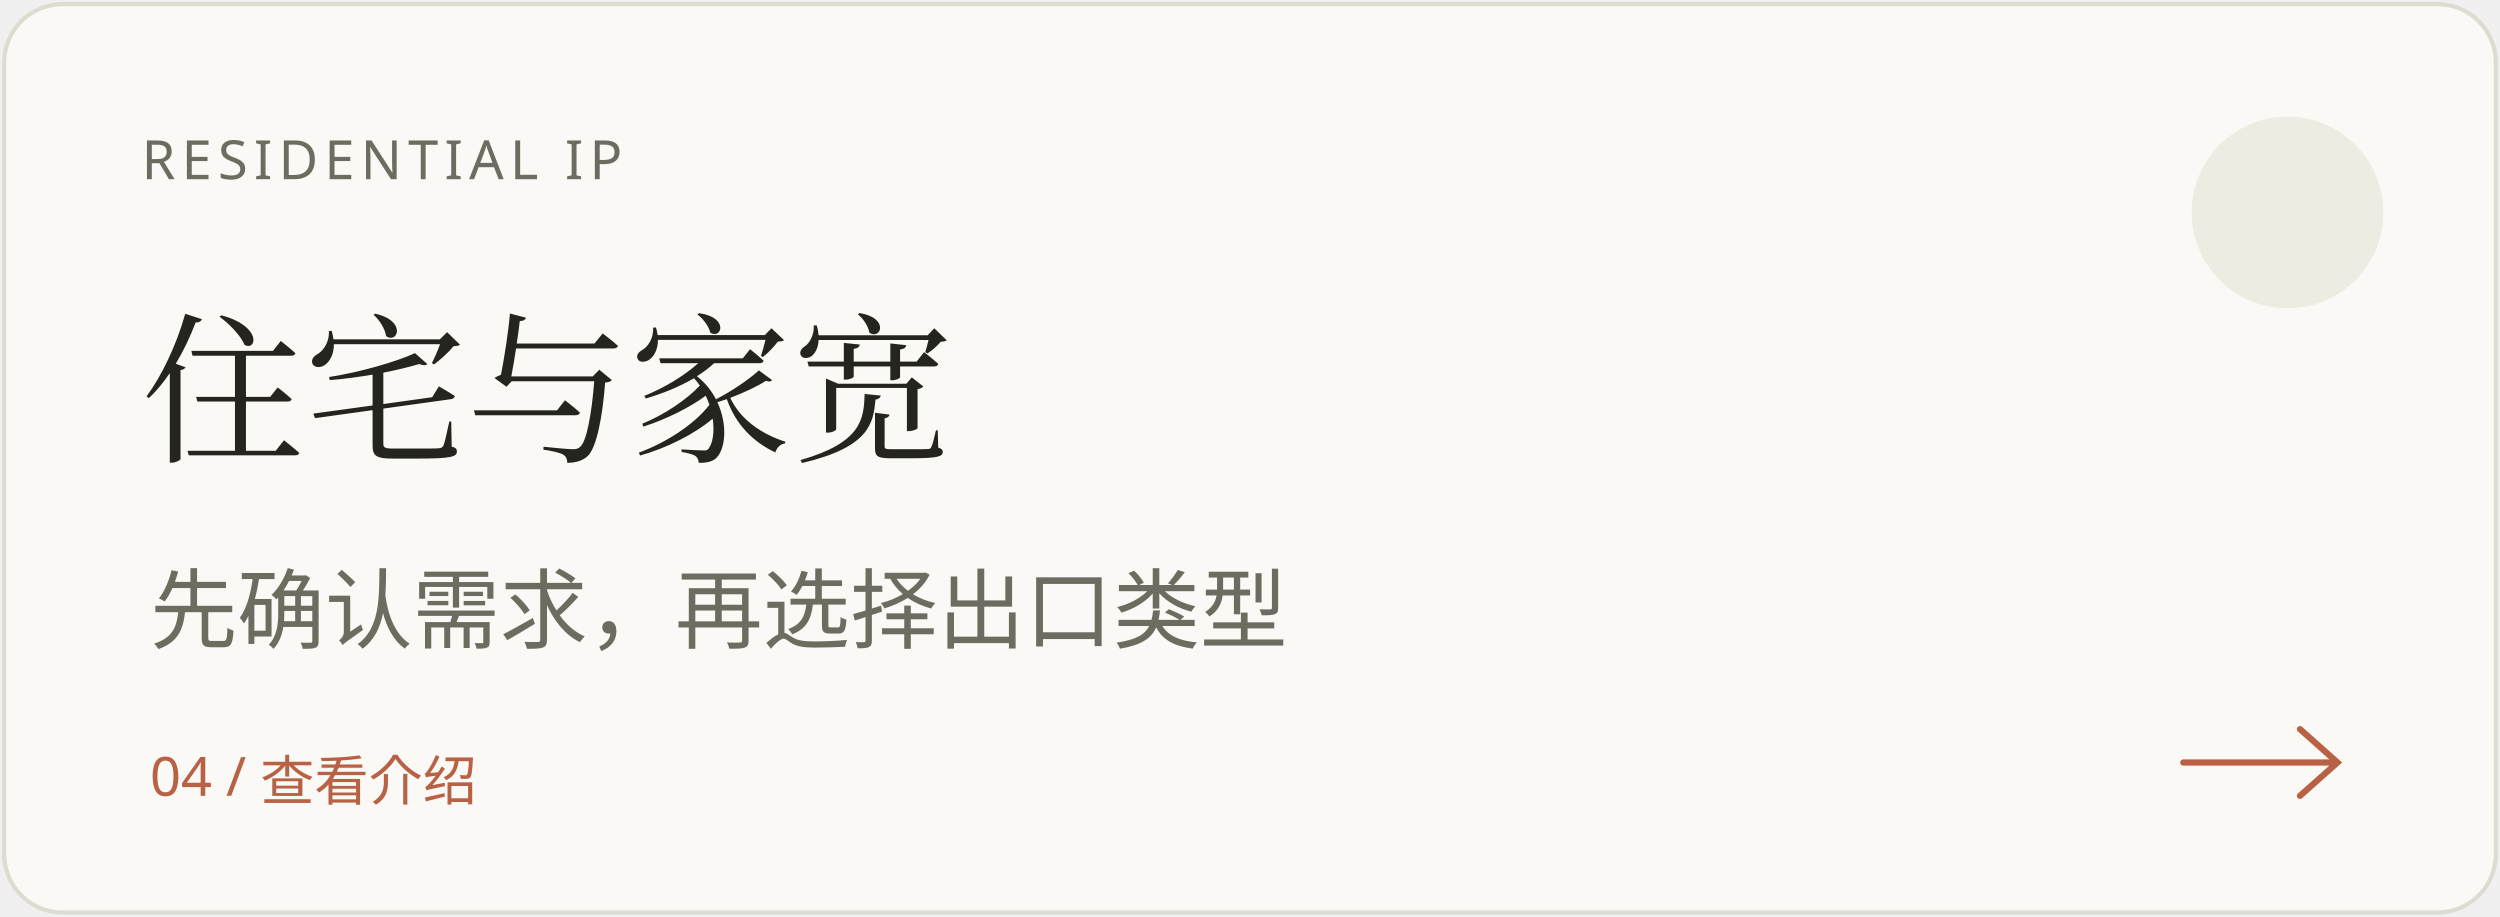
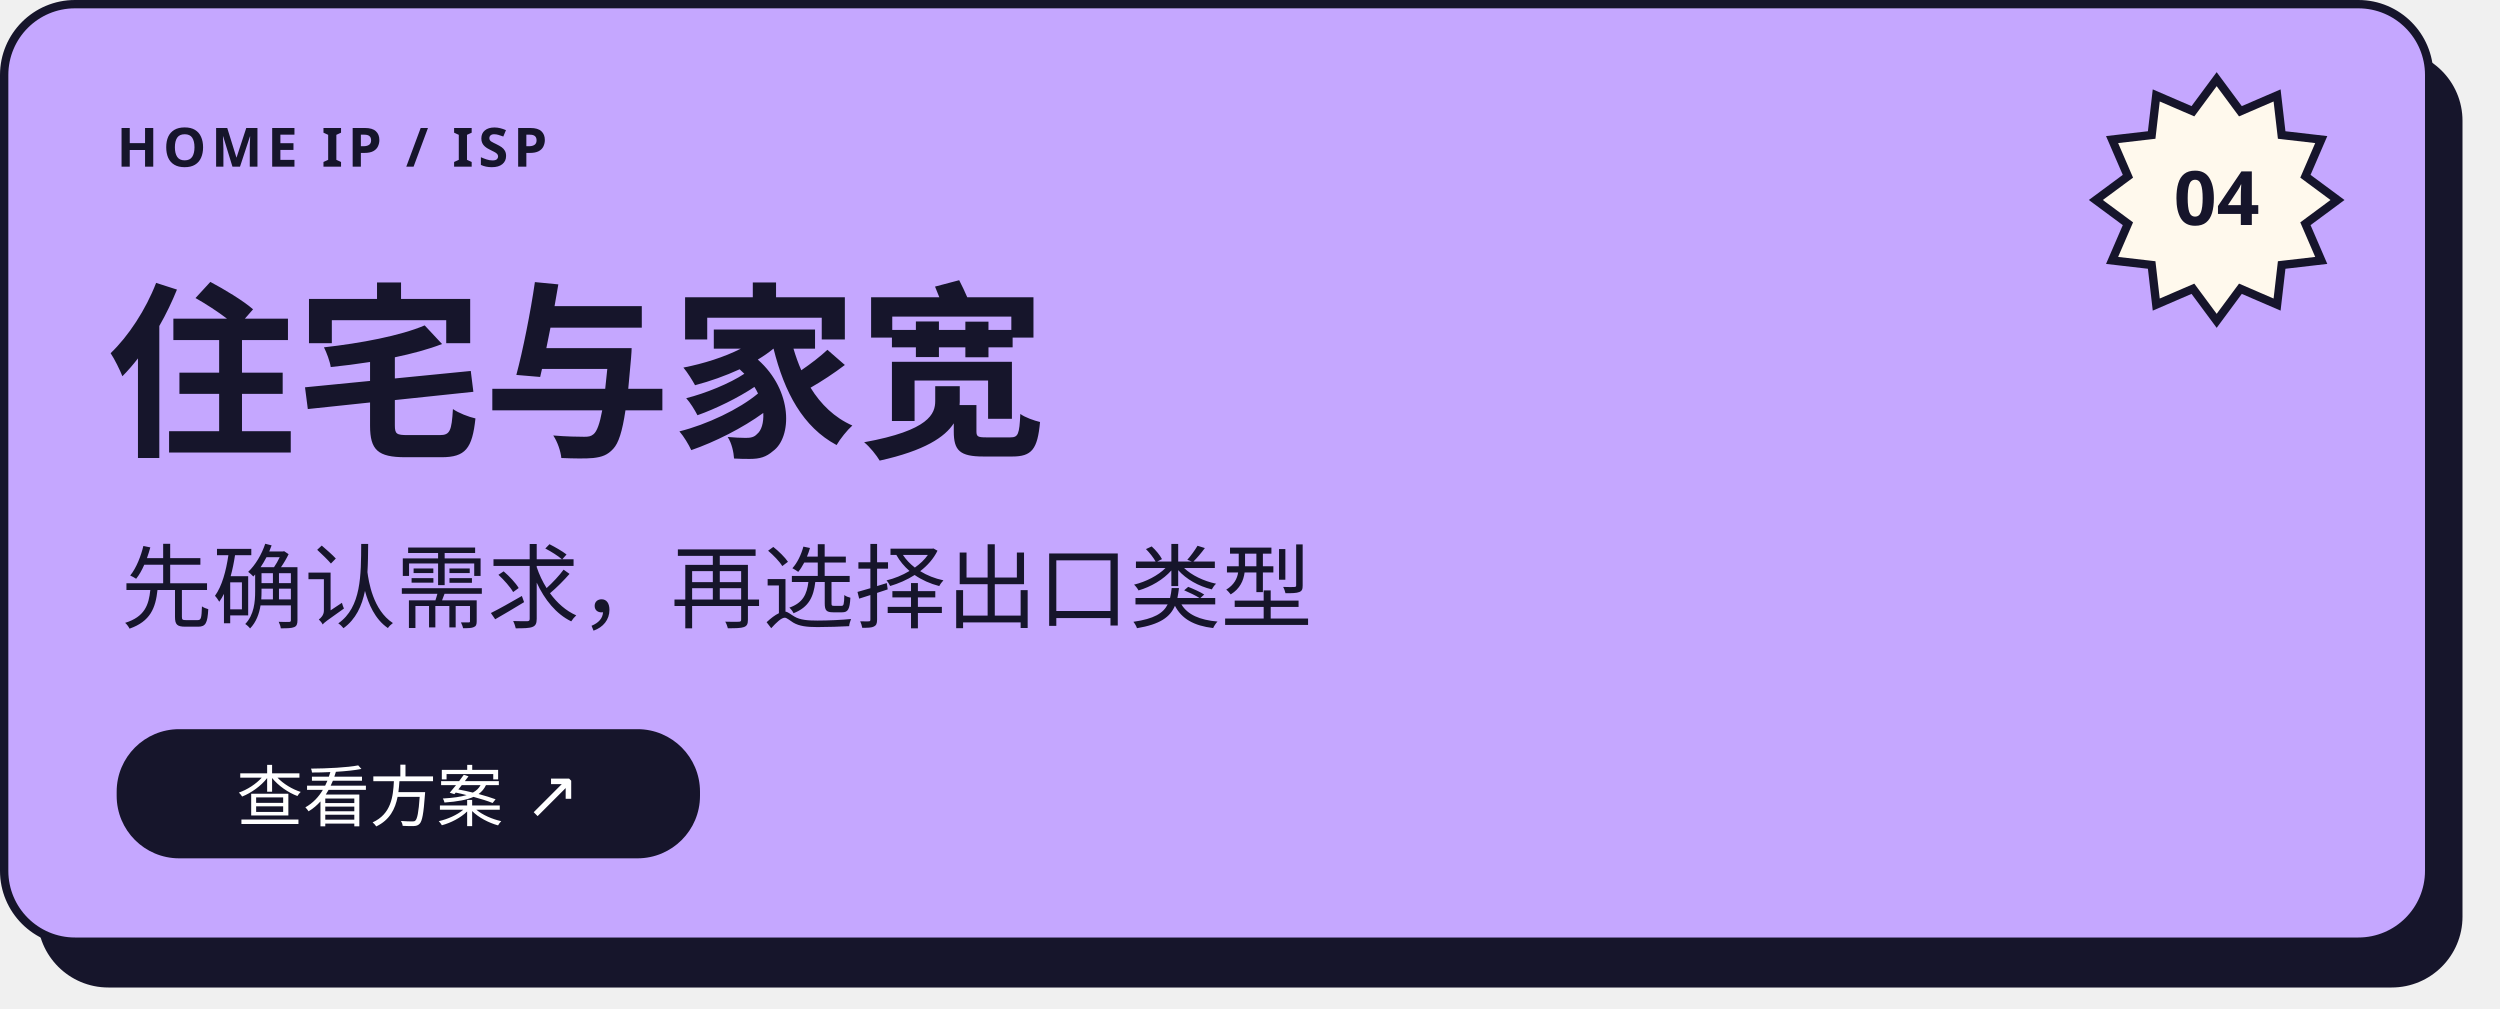
- <svg xmlns="http://www.w3.org/2000/svg" width="600" height="220" viewBox="0 0 600 220" role="img" aria-labelledby="title desc">
+ <svg xmlns="http://www.w3.org/2000/svg" width="600" height="242" viewBox="0 0 600 242" role="img" aria-labelledby="t d">
  <g font-family="Microsoft YaHei,PingFang SC,sans-serif">
-     <style>.paper{fill:#faf9f5}.ink{fill:#25251f}.muted{fill:#6e6b61}.line{stroke:#dedbd0}.accent{fill:#b86145}.soft{fill:#eeece2}
- @media(prefers-color-scheme:dark){.paper{fill:#262624}.ink{fill:#f5f2e9}.muted{fill:#b7b3a8}.line{stroke:#48463f}.accent{fill:#e3a18a}.soft{fill:#34332e}}</style>
-     <rect x="1" y="1" width="598" height="218" rx="14" class="paper" />
-     <rect x="1" y="1" width="598" height="218" rx="14" fill="none" class="line" />
-     <circle cx="549" cy="51" r="23" class="soft" />
-     <text x="34" y="43" font-size="13" letter-spacing="1.5" class="muted">RESIDENTIAL IP</text>
-     <text x="34" y="108" font-family="Noto Serif CJK SC,Source Han Serif SC,Songti SC,SimSun,Georgia,serif" font-size="39" class="ink">住宅与家宽</text>
-     <text x="36" y="154" font-size="21" class="muted">先确认需求，再选择出口类型</text>
-     <text x="36" y="191" font-size="13" class="accent">04 / 查看介绍</text>
-     <path d="M524 183H561m-9-8 9 8-9 8" fill="none" stroke="#b86145" stroke-width="1.5" stroke-linecap="round" />
+     <rect x="9" y="12" width="582" height="225" rx="17" fill="#16152b" />
+     <rect x="1" y="1" width="582" height="225" rx="17" fill="#c5a7ff" stroke="#16152b" stroke-width="2" />
+     <text x="28" y="40" font-size="13" font-weight="700" letter-spacing="1.2" fill="#16152b">HOME IP / ISP</text>
+     <text x="26" y="106" font-size="45" font-weight="900" fill="#16152b">住宅与家宽</text>
+     <text x="29" y="149" font-size="22" fill="#16152b">先确认需求，再选择出口类型</text>
+     <rect x="28" y="175" width="140" height="31" rx="15" fill="#16152b" />
+     <text x="98" y="197" text-anchor="middle" font-size="16" fill="white">查看方案 ↗</text>
+     <polygon points="561.0,48.0 553.3,53.7 557.1,62.5 547.6,63.6 546.5,73.1 537.7,69.3 532.0,77.0 526.3,69.3 517.5,73.1 516.4,63.6 506.9,62.5 510.7,53.7 503.0,48.0 510.7,42.3 506.9,33.5 516.4,32.4 517.5,22.9 526.3,26.7 532.0,19.0 537.7,26.7 546.5,22.9 547.6,32.4 557.1,33.5 553.3,42.3" fill="#fff9ed" stroke="#16152b" stroke-width="2" />
+     <text x="532" y="54" text-anchor="middle" font-size="18" font-weight="900" fill="#16152b">04</text>
  </g>
</svg>
